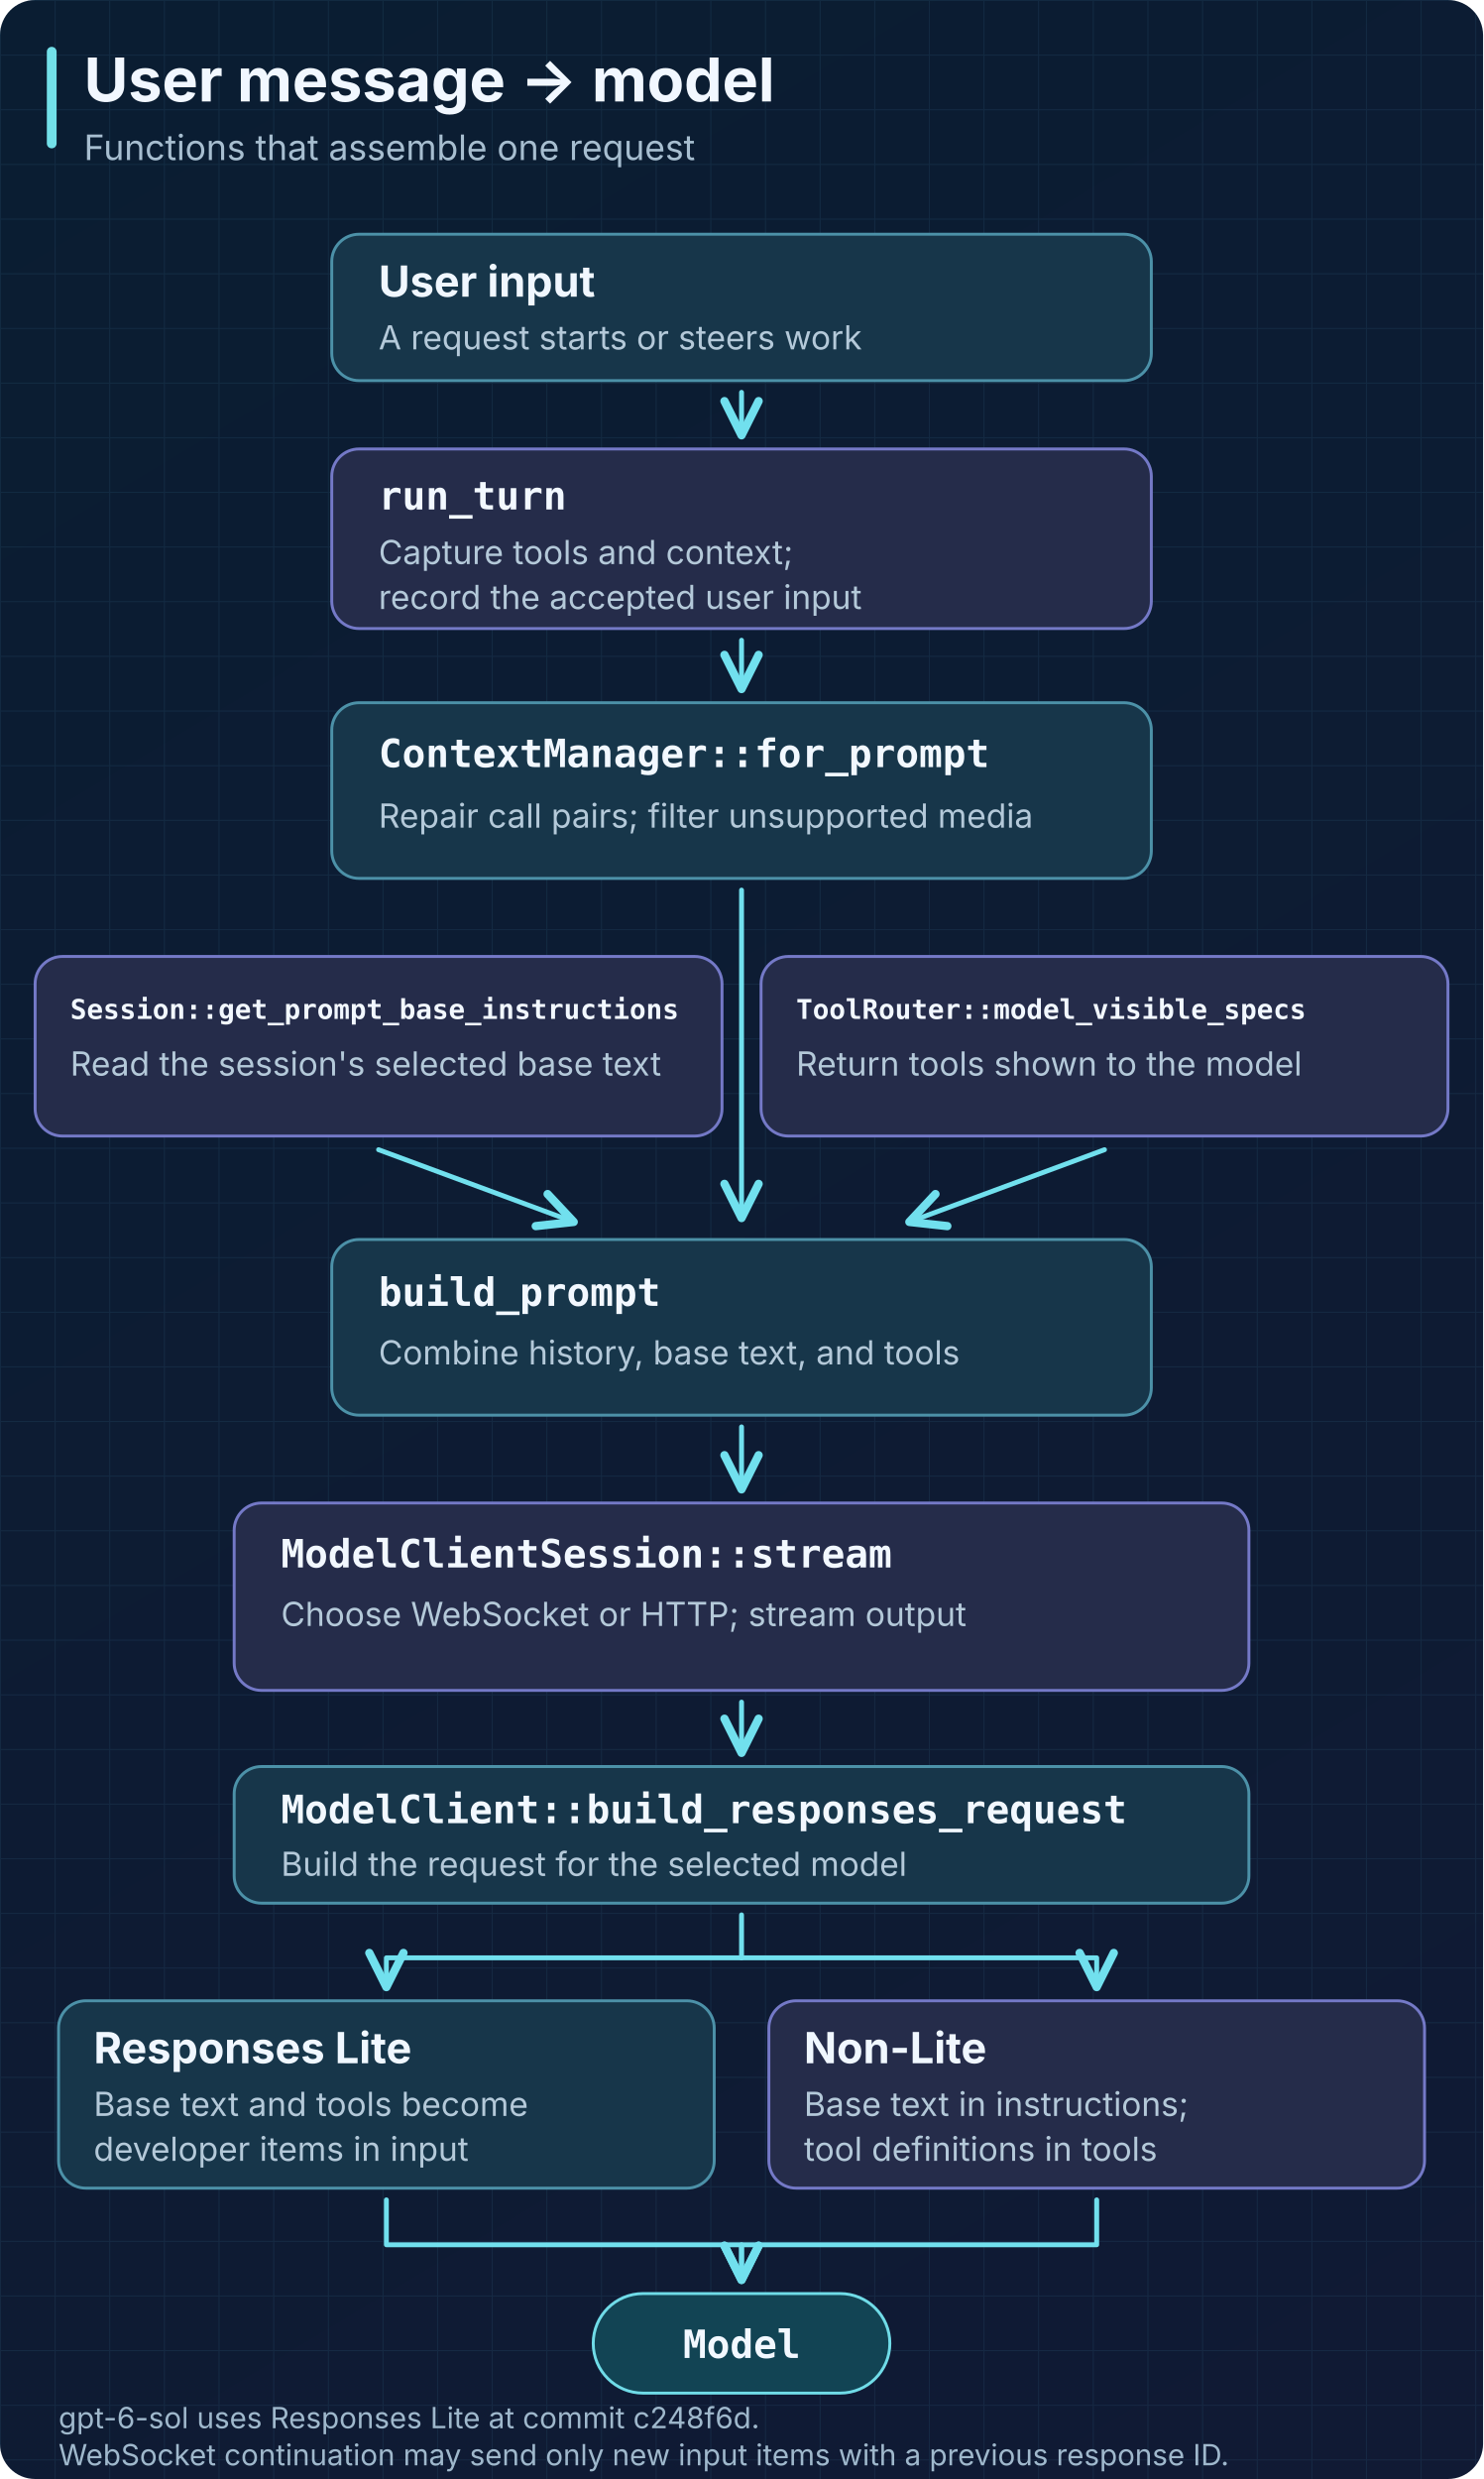
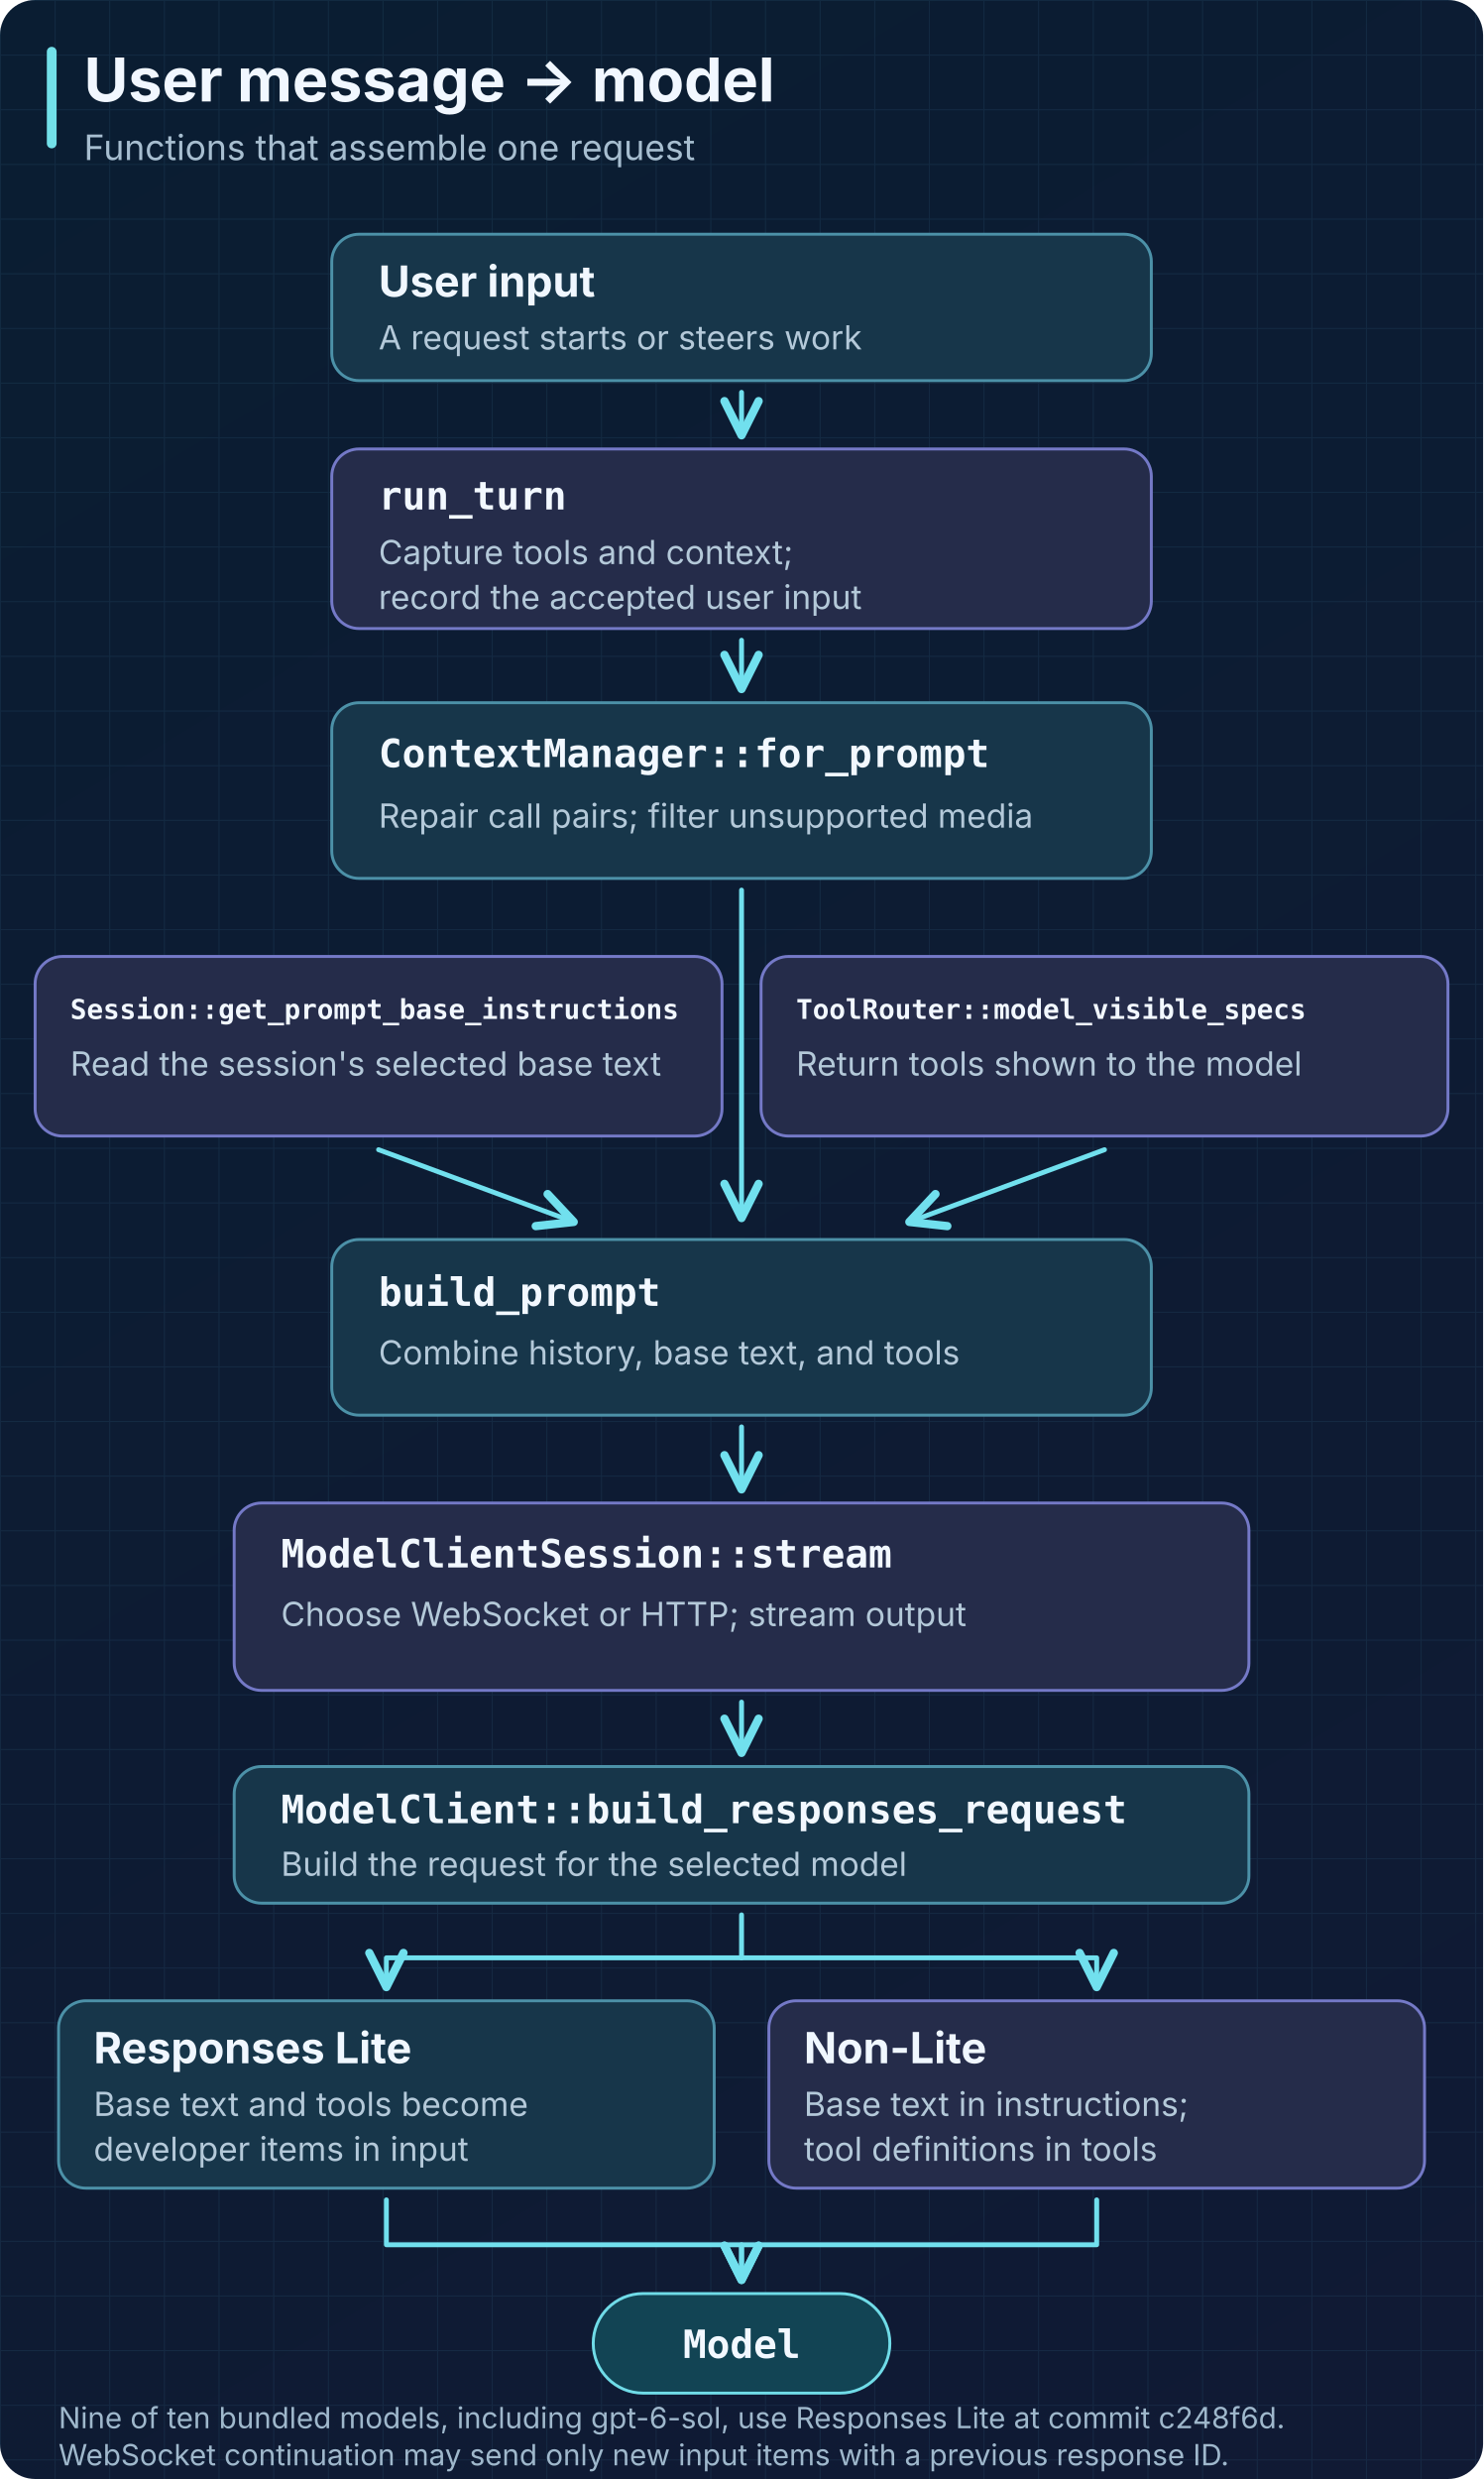
<svg xmlns="http://www.w3.org/2000/svg" width="760" height="1270" viewBox="0 0 760 1270" role="img" aria-labelledby="title description">
  <defs>
    <pattern id="grid" width="28" height="28" patternUnits="userSpaceOnUse">
      <path d="M28 0H0V28" fill="none" stroke="#2D5674" stroke-opacity=".24" stroke-width="1" />
    </pattern>
    <linearGradient id="surface" x1="0" y1="0" x2="760" y2="1270" gradientUnits="userSpaceOnUse">
      <stop stop-color="#0A1D32" />
      <stop offset="1" stop-color="#101A34" />
    </linearGradient>
    <marker id="arrow" markerWidth="9" markerHeight="9" refX="8" refY="4.5" orient="auto">
      <path d="M1 1L8 4.5L1 8" fill="none" stroke="#71E0EE" stroke-width="1.7" stroke-linecap="round" stroke-linejoin="round" />
    </marker>
    <style>
      .heading { font: 700 31px -apple-system, BlinkMacSystemFont, "Segoe UI", sans-serif; fill: #F1F7FF; }
      .sub { font: 400 18px -apple-system, BlinkMacSystemFont, "Segoe UI", sans-serif; fill: #A7BED0; }
      .card-title { font: 650 22px -apple-system, BlinkMacSystemFont, "Segoe UI", sans-serif; fill: #F0F7FF; }
      .detail { font: 400 17px -apple-system, BlinkMacSystemFont, "Segoe UI", sans-serif; fill: #B4C9D9; }
      .code { font: 650 20px ui-monospace, SFMono-Regular, Consolas, monospace; fill: #F2F8FF; }
      .side-code { font: 650 14px ui-monospace, SFMono-Regular, Consolas, monospace; fill: #F2F8FF; }
      .code-detail { font: 400 16px ui-monospace, SFMono-Regular, Consolas, monospace; fill: #A8DCE8; }
      .footer { font: 400 15px -apple-system, BlinkMacSystemFont, "Segoe UI", sans-serif; fill: #9FB8CC; }
      .flow { fill: none; stroke: #71E0EE; stroke-width: 2.5; stroke-linecap: round; stroke-linejoin: round; marker-end: url(#arrow); }
    </style>
  </defs>
  <rect width="760" height="1270" rx="18" fill="url(#surface)" />
  <rect width="760" height="1270" rx="18" fill="url(#grid)" />
  <rect x="24" y="24" width="5" height="52" rx="2.5" fill="#72E0E9" />
  <text x="43" y="52" class="heading">User message → model</text>
  <text x="43" y="82" class="sub">Functions that assemble one request</text>
  <rect x="170" y="120" width="420" height="75" rx="14" fill="#17364A" stroke="#4C91A8" stroke-width="1.5" />
  <text x="194" y="152" class="card-title">User input</text>
  <text x="194" y="179" class="detail">A request starts or steers work</text>
  <path d="M380 201V223" class="flow" />
  <rect x="170" y="230" width="420" height="92" rx="14" fill="#252C4A" stroke="#7479C7" stroke-width="1.5" />
  <text x="194" y="261" class="code">run_turn</text>
  <text x="194" y="289" class="detail">Capture tools and context;</text>
  <text x="194" y="312" class="detail">record the accepted user input</text>
  <path d="M380 328V353" class="flow" />
  <rect x="170" y="360" width="420" height="90" rx="14" fill="#17364A" stroke="#4C91A8" stroke-width="1.5" />
  <text x="194" y="393" class="code">ContextManager::for_prompt</text>
  <text x="194" y="424" class="detail">Repair call pairs; filter unsupported media</text>
  <path d="M380 456V624" class="flow" />
  <rect x="18" y="490" width="352" height="92" rx="14" fill="#252C4A" stroke="#7479C7" stroke-width="1.5" />
  <text x="36" y="522" class="side-code">Session::get_prompt_base_instructions</text>
  <text x="36" y="551" class="detail">Read the session's selected base text</text>
  <path d="M194 589L294 626" class="flow" />
  <rect x="390" y="490" width="352" height="92" rx="14" fill="#252C4A" stroke="#7479C7" stroke-width="1.5" />
  <text x="408" y="522" class="side-code">ToolRouter::model_visible_specs</text>
  <text x="408" y="551" class="detail">Return tools shown to the model</text>
  <path d="M566 589L466 626" class="flow" />
  <rect x="170" y="635" width="420" height="90" rx="14" fill="#17364A" stroke="#4C91A8" stroke-width="1.5" />
  <text x="194" y="669" class="code">build_prompt</text>
  <text x="194" y="699" class="detail">Combine history, base text, and tools</text>
  <path d="M380 731V763" class="flow" />
  <rect x="120" y="770" width="520" height="96" rx="14" fill="#252C4A" stroke="#7479C7" stroke-width="1.5" />
  <text x="144" y="803" class="code">ModelClientSession::stream</text>
  <text x="144" y="833" class="detail">Choose WebSocket or HTTP; stream output</text>
  <path d="M380 872V898" class="flow" />
  <rect x="120" y="905" width="520" height="70" rx="14" fill="#17364A" stroke="#4C91A8" stroke-width="1.5" />
  <text x="144" y="934" class="code">ModelClient::build_responses_request</text>
  <text x="144" y="961" class="detail">Build the request for the selected model</text>
  <path d="M380 981V1003H198V1018" class="flow" />
  <path d="M380 1003H562V1018" class="flow" />
  <rect x="30" y="1025" width="336" height="96" rx="14" fill="#17364A" stroke="#4C91A8" stroke-width="1.5" />
  <text x="48" y="1057" class="card-title">Responses Lite</text>
  <text x="48" y="1084" class="detail">Base text and tools become</text>
  <text x="48" y="1107" class="detail">developer items in input</text>
  <rect x="394" y="1025" width="336" height="96" rx="14" fill="#252C4A" stroke="#7479C7" stroke-width="1.5" />
  <text x="412" y="1057" class="card-title">Non-Lite</text>
  <text x="412" y="1084" class="detail">Base text in instructions;</text>
  <text x="412" y="1107" class="detail">tool definitions in tools</text>
  <path d="M198 1127V1150H380V1168" class="flow" />
  <path d="M562 1127V1150H380V1168" class="flow" />
  <rect x="304" y="1175" width="152" height="51" rx="25.5" fill="#124454" stroke="#70DCE8" stroke-width="1.5" />
  <text x="350" y="1208" class="code">Model</text>
-   <text x="30" y="1244" class="footer">gpt-6-sol uses Responses Lite at commit c248f6d.</text>
+   <text x="30" y="1244" class="footer">Nine of ten bundled models, including gpt-6-sol, use Responses Lite at commit c248f6d.</text>
  <text x="30" y="1263" class="footer">WebSocket continuation may send only new input items with a previous response ID.</text>
</svg>
